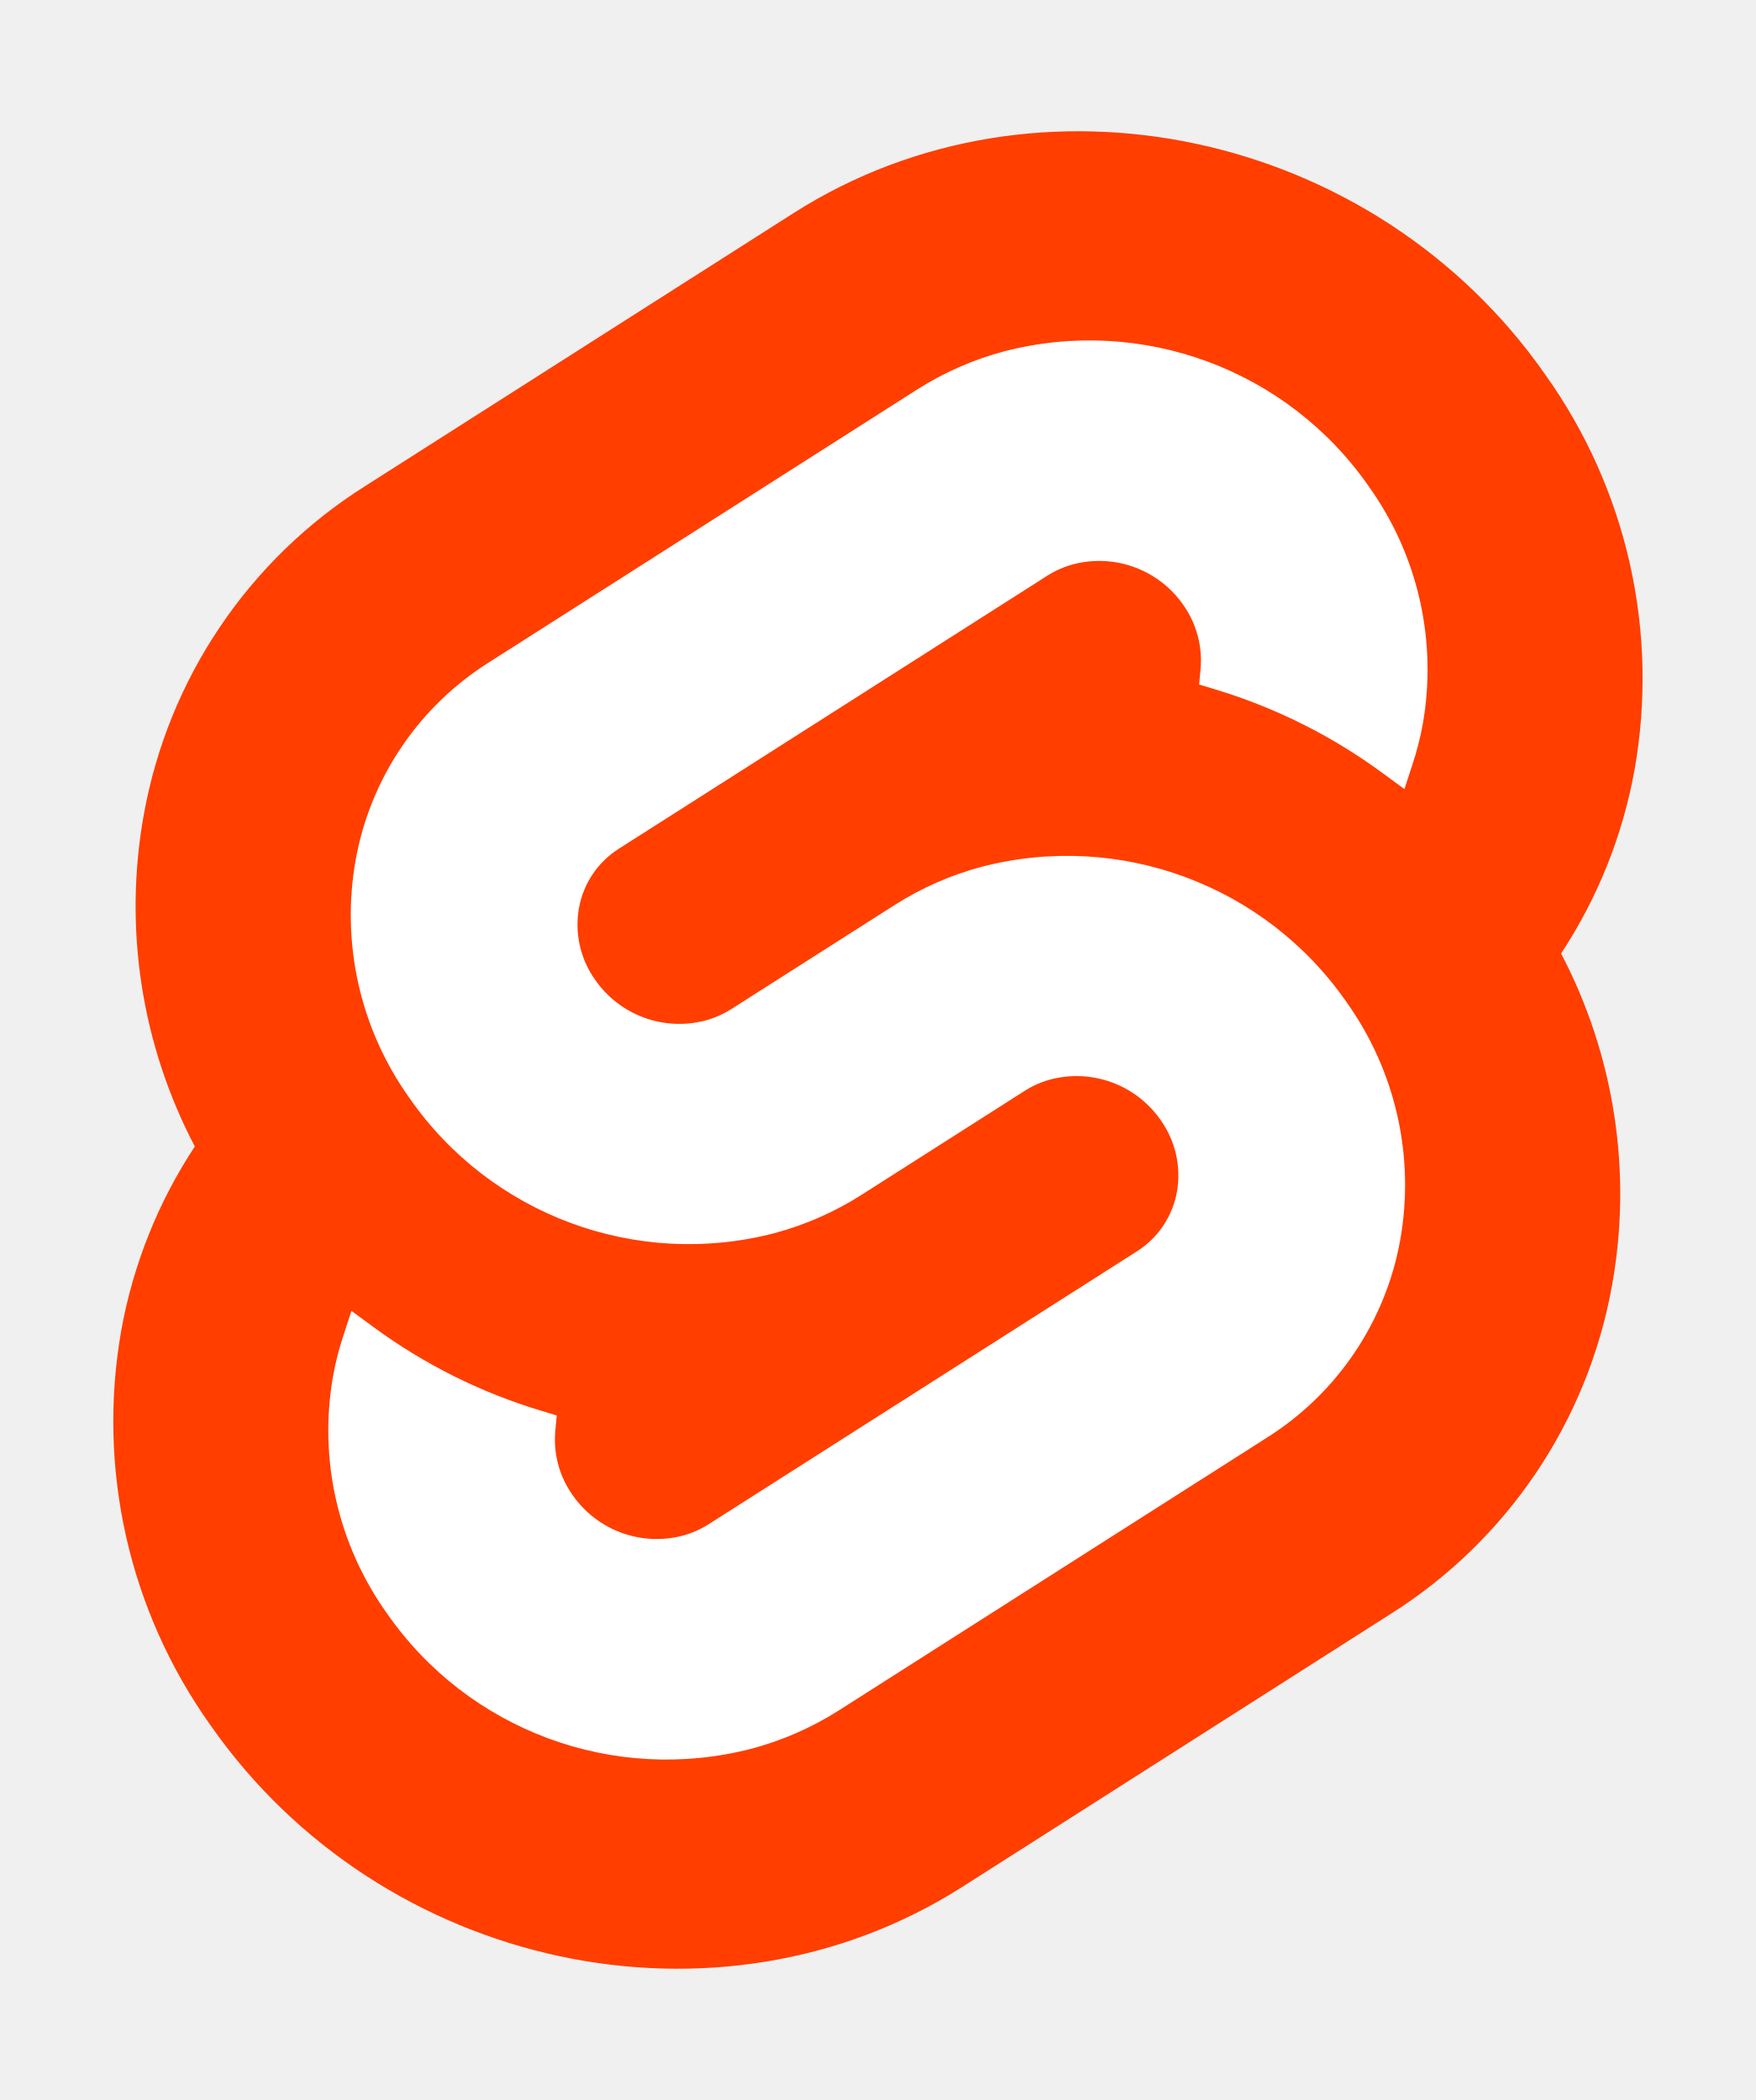
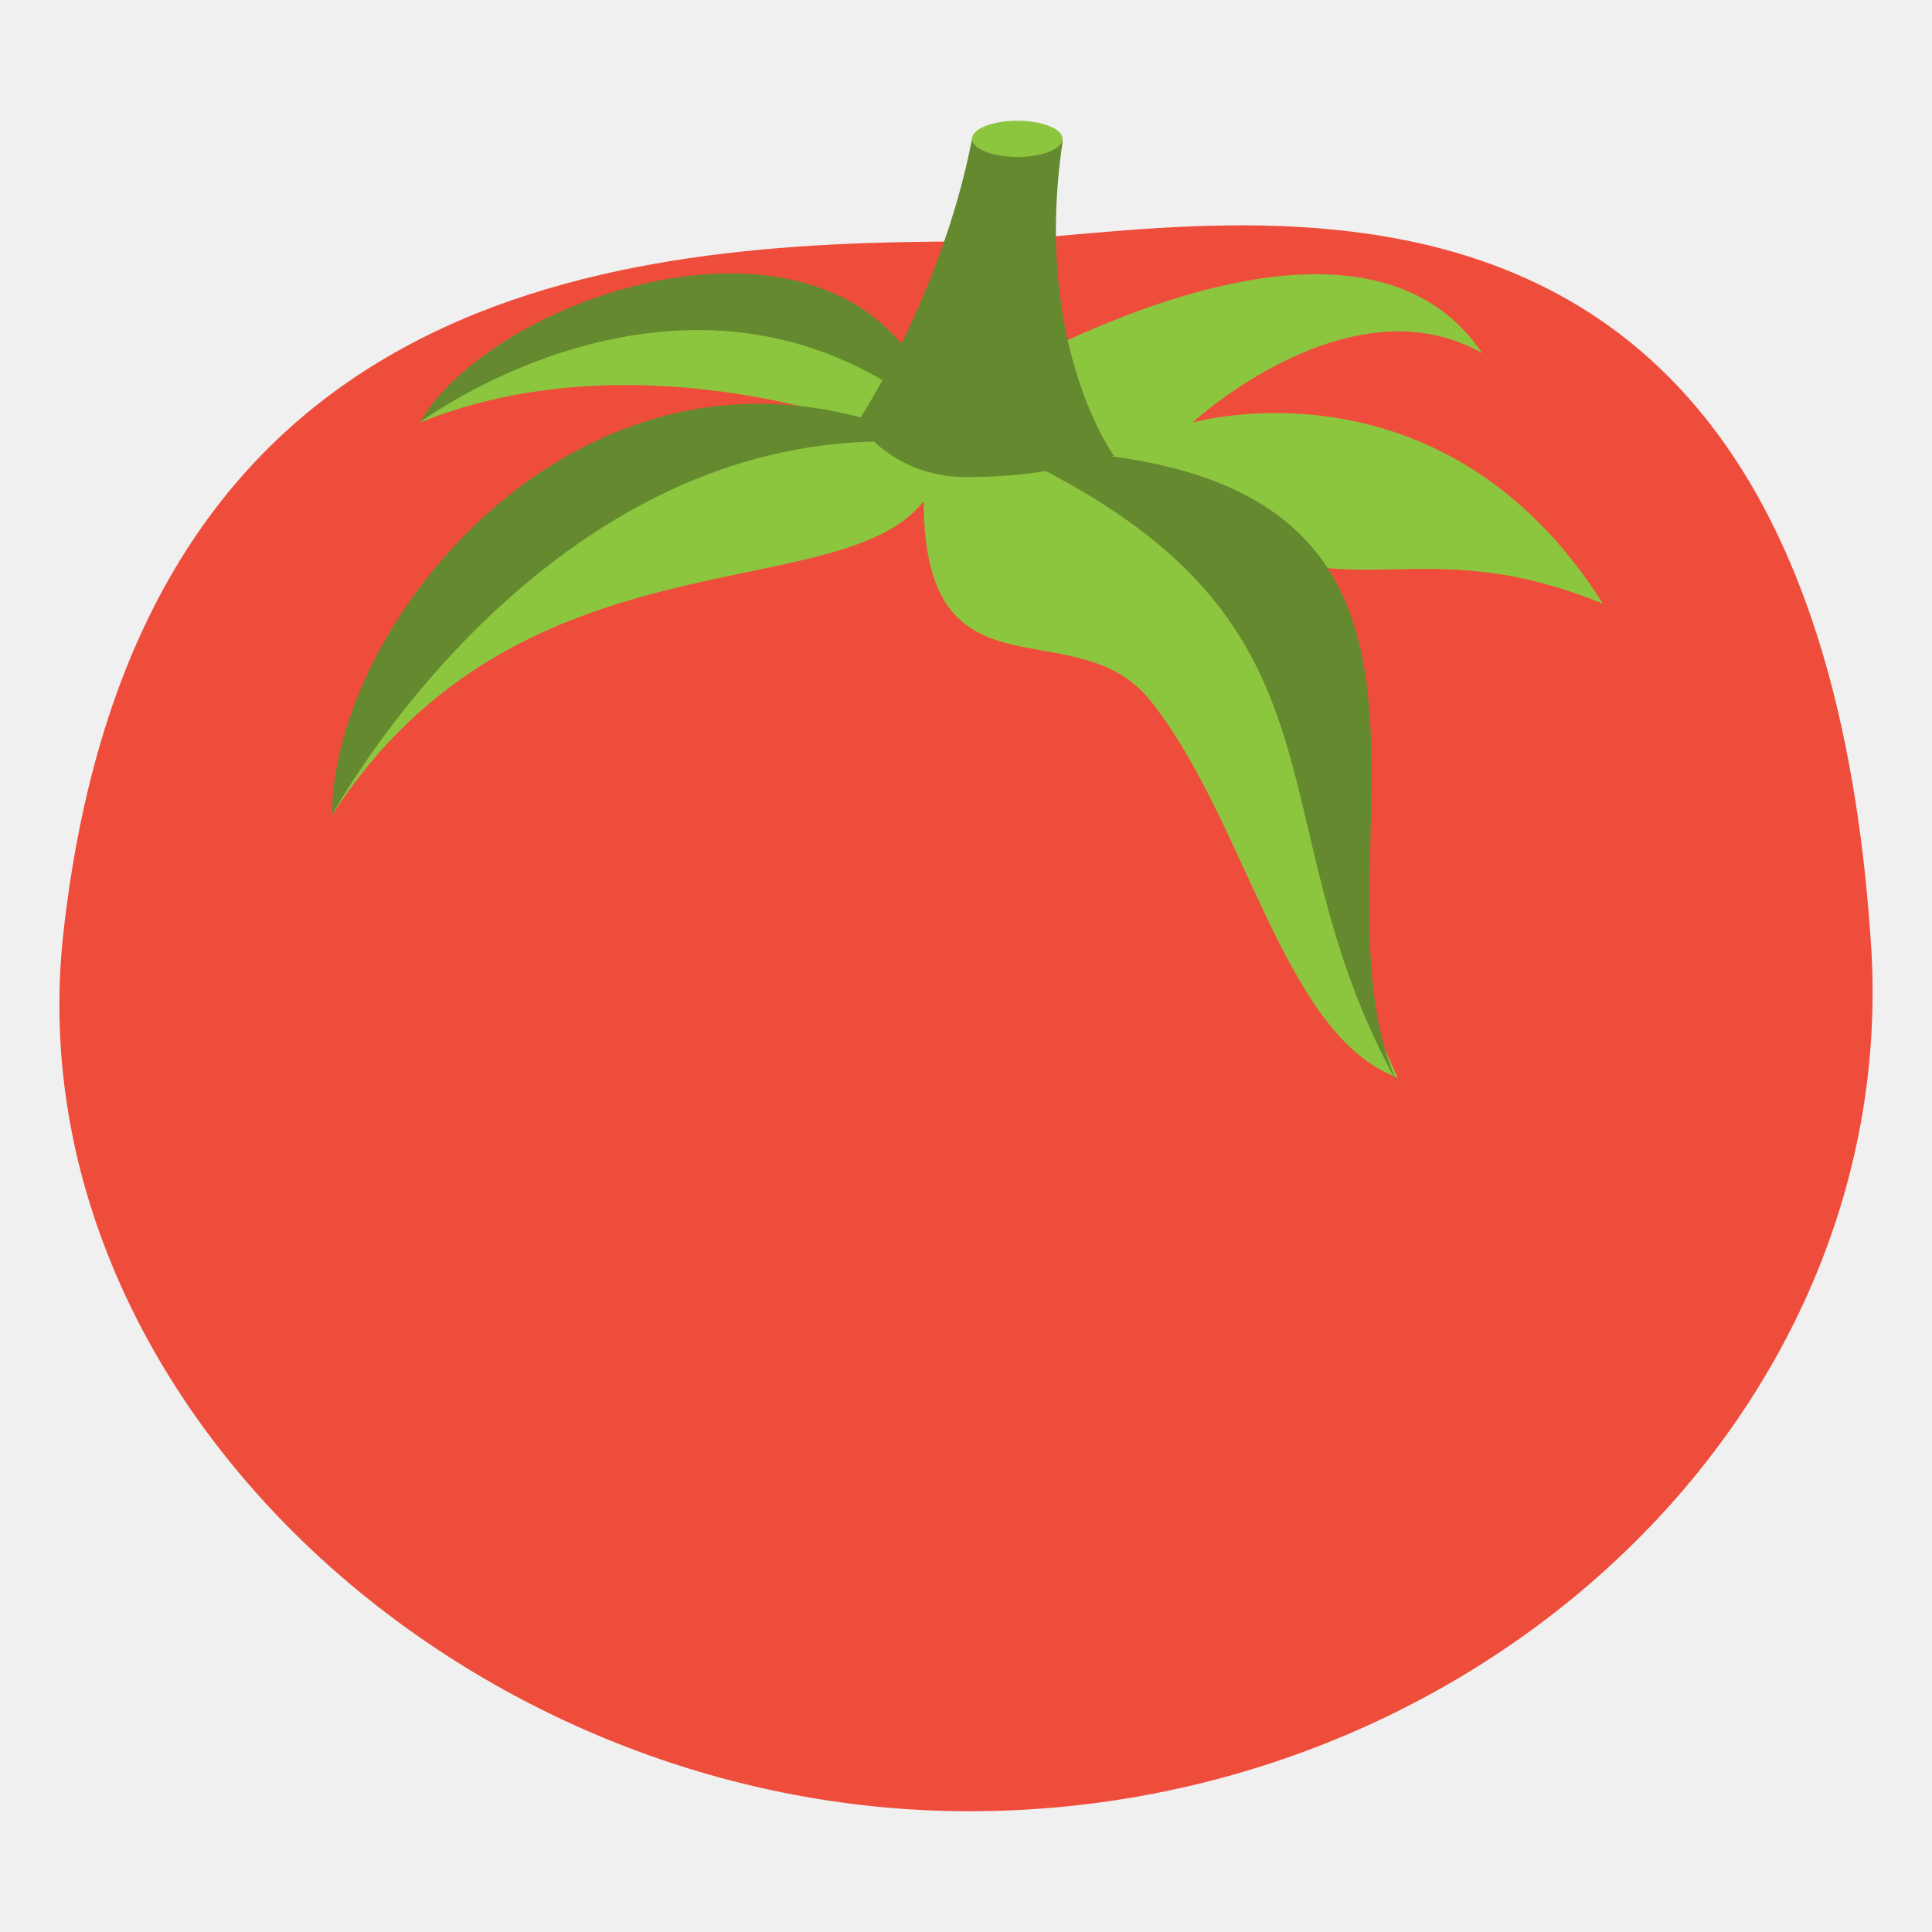
- <svg xmlns="http://www.w3.org/2000/svg" width="107" height="128" viewBox="0 0 107 128">
-   <path d="M94.157 22.819c-10.4-14.885-30.94-19.297-45.792-9.835L22.282 29.608A29.92 29.92 0 0 0 8.764 49.65a31.5 31.5 0 0 0 3.108 20.231 30 30 0 0 0-4.477 11.183 31.9 31.9 0 0 0 5.448 24.116c10.402 14.887 30.942 19.297 45.791 9.835l26.083-16.624A29.92 29.92 0 0 0 98.235 78.35a31.53 31.53 0 0 0-3.105-20.232 30 30 0 0 0 4.474-11.182 31.88 31.88 0 0 0-5.447-24.116" style="fill:#ff3e00" />
-   <path d="M45.817 106.582a20.72 20.72 0 0 1-22.237-8.243 19.17 19.17 0 0 1-3.277-14.503 18 18 0 0 1 .624-2.435l.49-1.498 1.337.981a33.6 33.6 0 0 0 10.203 5.098l.97.294-.09.968a5.85 5.85 0 0 0 1.052 3.878 6.24 6.24 0 0 0 6.695 2.485 5.8 5.8 0 0 0 1.603-.704L69.27 76.28a5.43 5.43 0 0 0 2.45-3.631 5.8 5.8 0 0 0-.987-4.371 6.24 6.24 0 0 0-6.698-2.487 5.7 5.7 0 0 0-1.6.704l-9.953 6.345a19 19 0 0 1-5.296 2.326 20.72 20.72 0 0 1-22.237-8.243 19.17 19.17 0 0 1-3.277-14.502 17.99 17.99 0 0 1 8.13-12.052l26.081-16.623a19 19 0 0 1 5.3-2.329 20.72 20.72 0 0 1 22.237 8.243 19.17 19.17 0 0 1 3.277 14.503 18 18 0 0 1-.624 2.435l-.49 1.498-1.337-.98a33.6 33.6 0 0 0-10.203-5.1l-.97-.294.09-.968a5.86 5.86 0 0 0-1.052-3.878 6.24 6.24 0 0 0-6.696-2.485 5.8 5.8 0 0 0-1.602.704L37.73 51.72a5.42 5.42 0 0 0-2.449 3.63 5.79 5.79 0 0 0 .986 4.372 6.24 6.24 0 0 0 6.698 2.486 5.8 5.8 0 0 0 1.602-.704l9.952-6.342a19 19 0 0 1 5.295-2.328 20.72 20.72 0 0 1 22.237 8.242 19.17 19.17 0 0 1 3.277 14.503 18 18 0 0 1-8.13 12.053l-26.081 16.622a19 19 0 0 1-5.3 2.328" style="fill:#fff" />
+ <svg xmlns="http://www.w3.org/2000/svg" width="800px" height="800px" viewBox="0 0 64 64" aria-hidden="true" role="img" class="iconify iconify--emojione" preserveAspectRatio="xMidYMid meet">
+   <path d="M62 31.6C62.8 47 48.9 60 32.1 60S.4 46.2 2.1 30.9C4.5 9.4 20.4 8 32.1 8C39.2 8 60.2 1.8 62 31.6z" fill="#ef4d3c">
+ 
+ </path>
+   <path d="M11 27c6.2-9.6 16.8-6.8 19.6-10.4c0 6.9 5 3.5 7.5 6.6c3.2 4 4.4 11.1 8.2 12.5c-3.7-7.9 2.3-7.6-6.1-18.2c4.5 2.8 6.8 0 12.9 2.5c-5.3-8.4-13.6-6-13.6-6s5.2-4.8 9.6-2.3c-4.6-6.8-17.9 1.8-17.9 1.8s-5.5-9.4-17.3.5c6.9-2.8 14.5 0 14.5 0S15.9 10.9 11 27" fill="#8cc63e">
+ 
+ </path>
+   <g fill="#64892f">
+     <path d="M11 27s7.3-13.5 19.9-12.3C19.8 9.6 11 20.4 11 27z">
+ 
+ </path>
+     <path d="M13.9 14s9.2-6.9 17.3 0c-2.4-8.4-14.7-4.5-17.3 0">
+ 
+ </path>
+     <path d="M33.2 14.9c12.2 5.6 8.1 12 13.1 21c-3.4-7.5 5-21-13.1-21">
+ 
+ </path>
+     <path d="M28.4 14s2.8-4.2 3.8-9.4c.1-.7 3.1-.6 3 .1c-1 6.7 1.7 10.4 1.7 10.4s-2.1.7-4.7.7c-2.6.1-3.8-1.8-3.8-1.8">
+ 
+ </path>
+   </g>
+   <ellipse cx="33.7" cy="4.6" rx="1.5" ry=".6" fill="#8cc63e">
+ 
+ </ellipse>
</svg>
